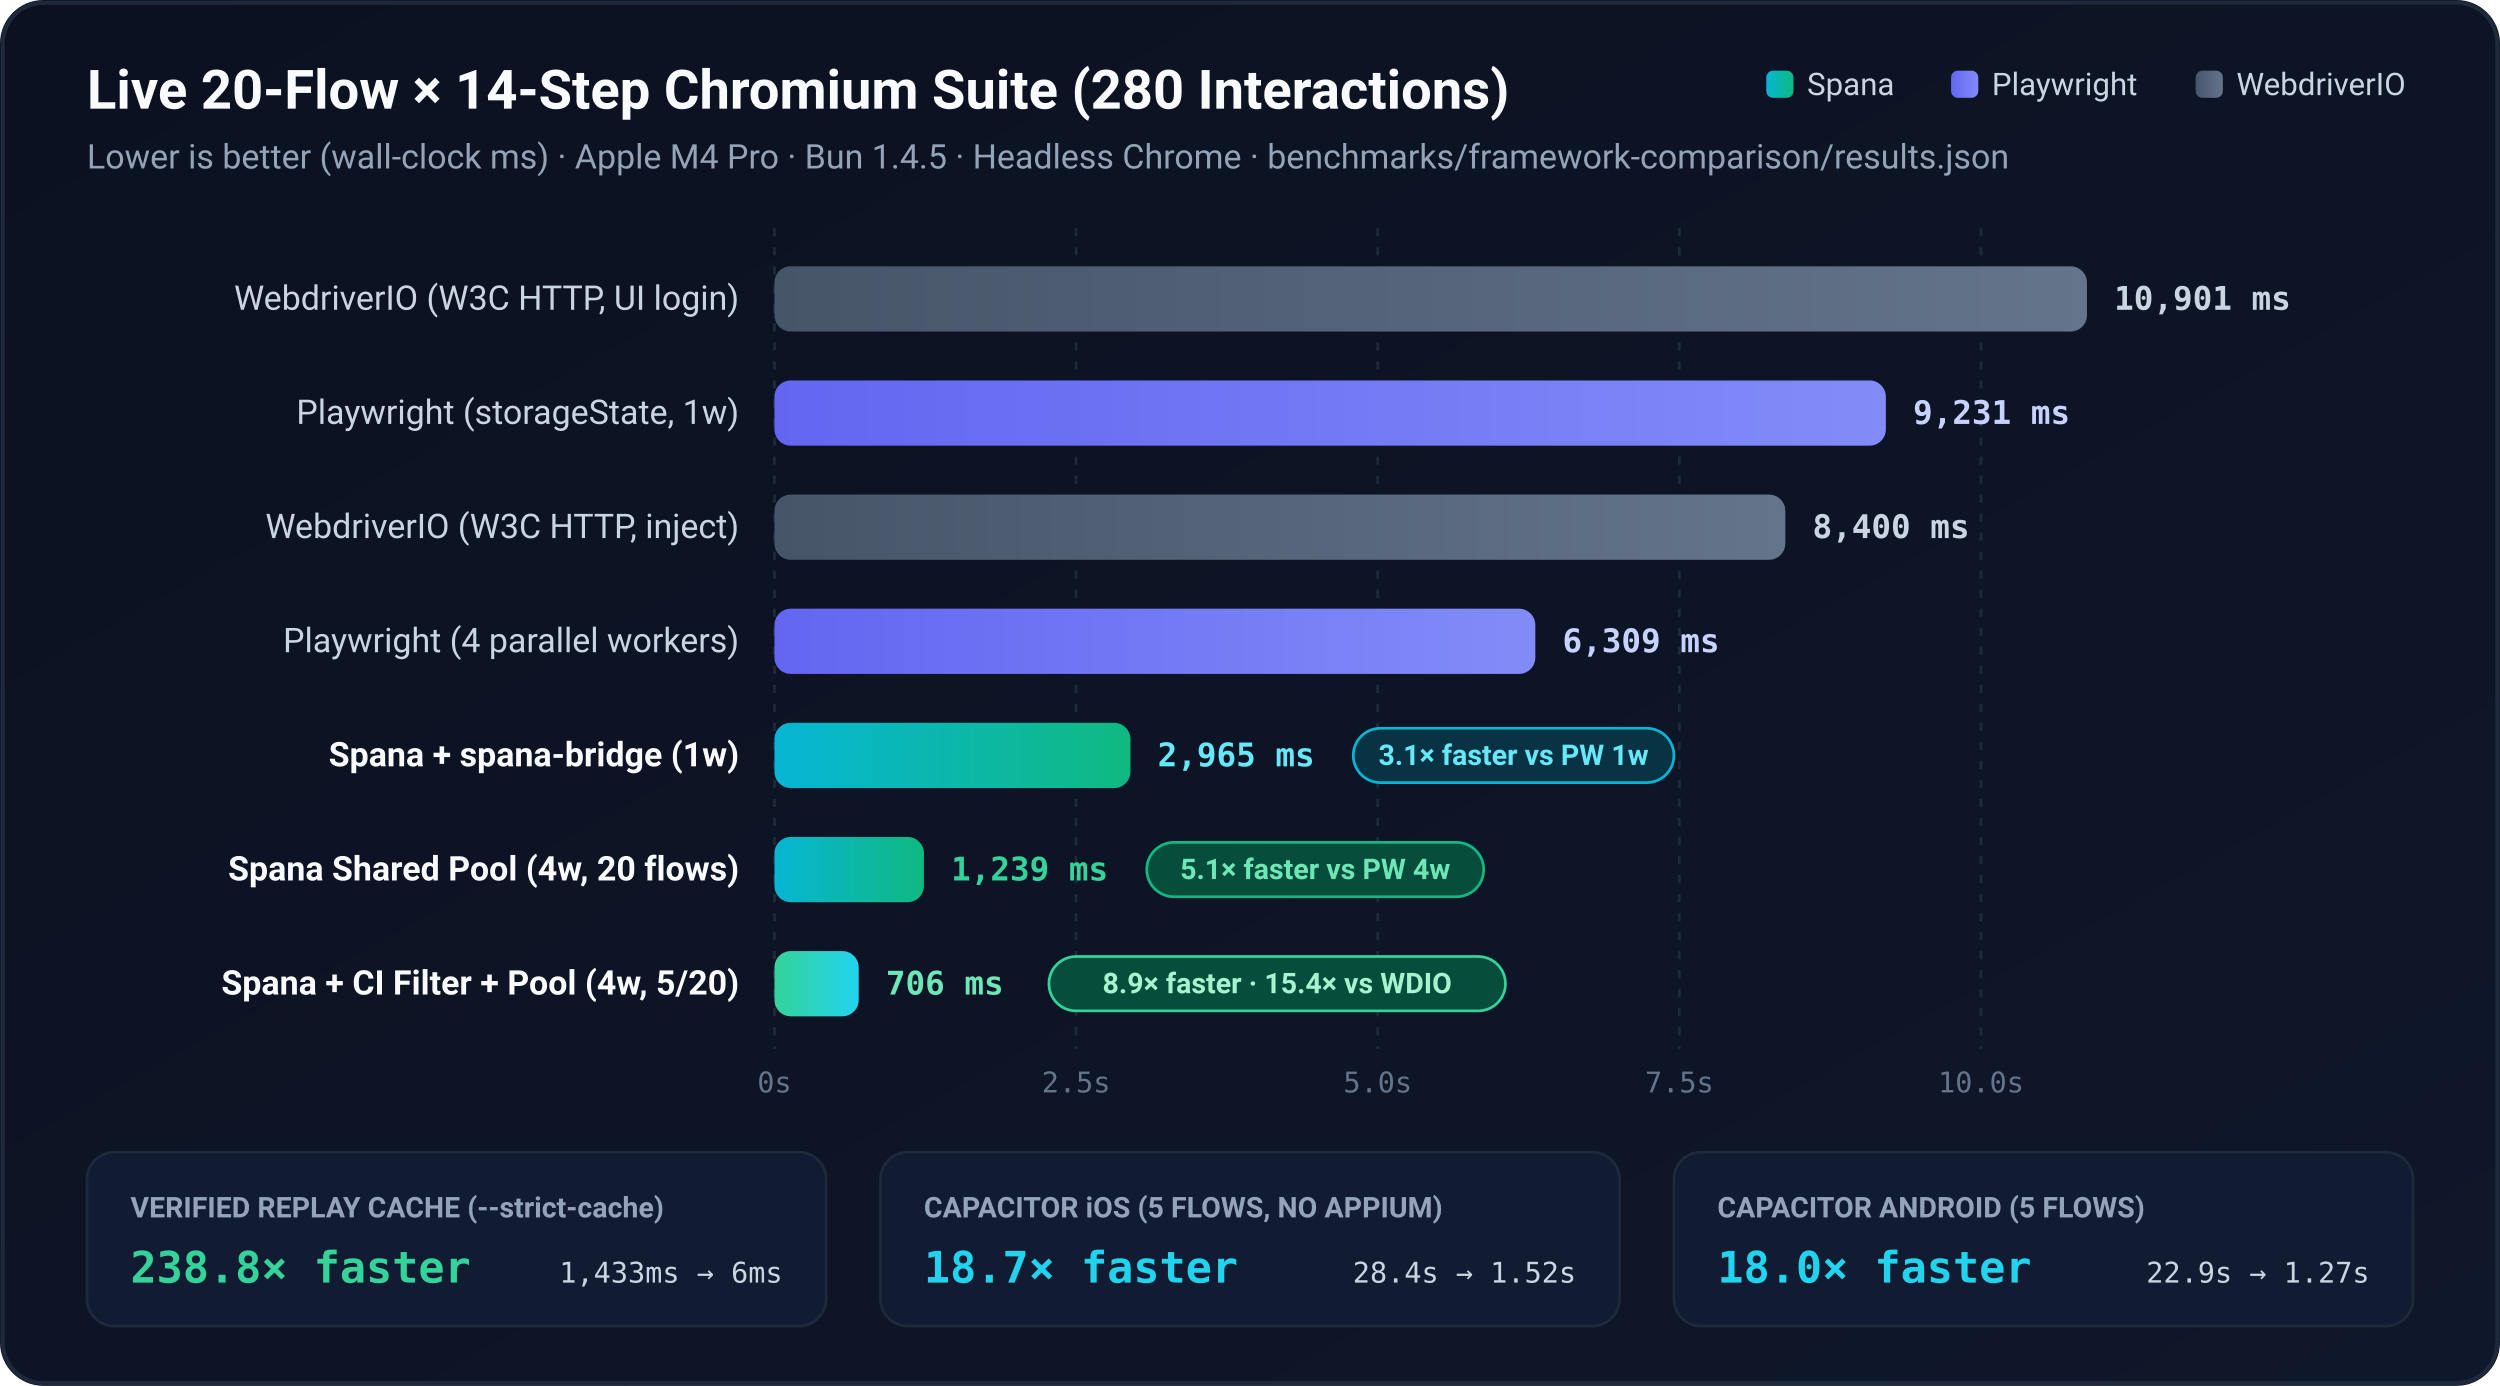
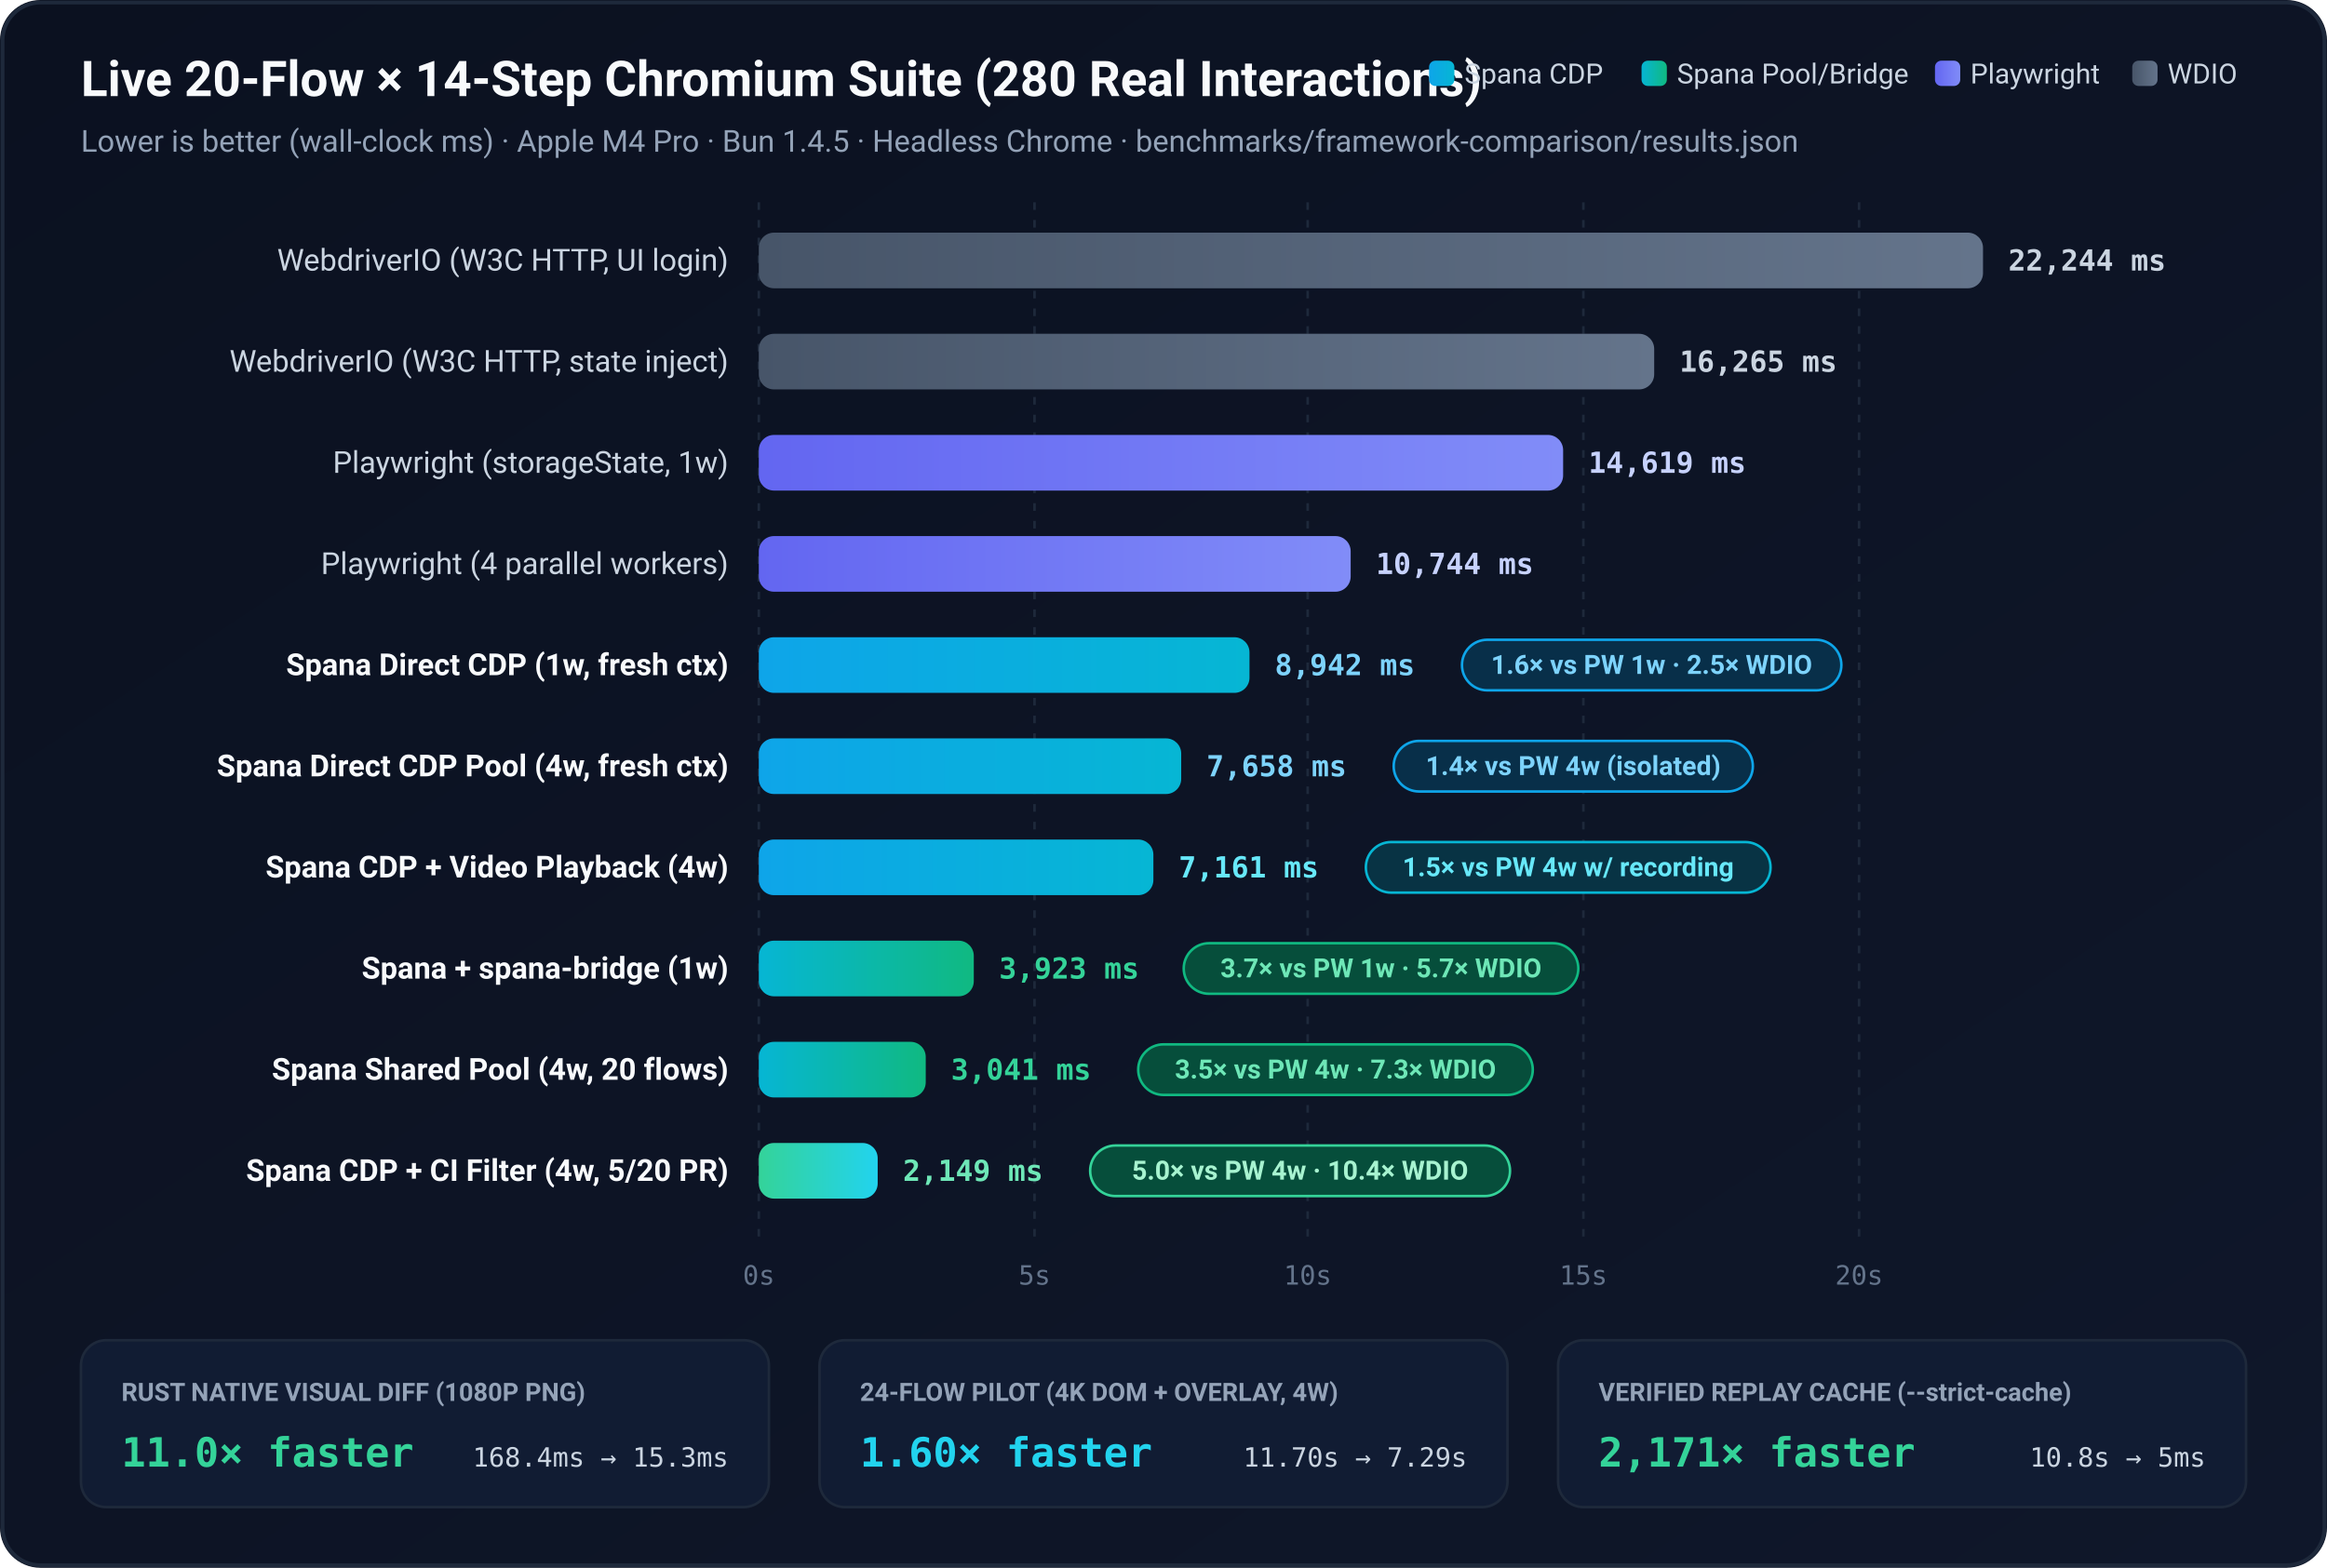
- <svg xmlns="http://www.w3.org/2000/svg" viewBox="0 0 920 510" width="920" height="510" role="img" aria-label="Spana vs Playwright vs WebdriverIO 20-flow benchmark chart">
+ <svg xmlns="http://www.w3.org/2000/svg" viewBox="0 0 920 620" width="920" height="620" role="img" aria-label="Spana v0.7 vs Playwright vs WebdriverIO benchmark chart">
  <defs>
    <linearGradient id="bg" x1="0" y1="0" x2="1" y2="1">
      <stop offset="0%" stop-color="#0b1120" />
      <stop offset="100%" stop-color="#0f172a" />
    </linearGradient>
    <linearGradient id="spanaBar" x1="0" y1="0" x2="1" y2="0">
      <stop offset="0%" stop-color="#06b6d4" />
      <stop offset="100%" stop-color="#10b981" />
+     </linearGradient>
+     <linearGradient id="cdpBar" x1="0" y1="0" x2="1" y2="0">
+       <stop offset="0%" stop-color="#0ea5e9" />
+       <stop offset="100%" stop-color="#06b6d4" />
    </linearGradient>
    <linearGradient id="filterBar" x1="0" y1="0" x2="1" y2="0">
      <stop offset="0%" stop-color="#34d399" />
      <stop offset="100%" stop-color="#22d3ee" />
    </linearGradient>
    <linearGradient id="pwBar" x1="0" y1="0" x2="1" y2="0">
      <stop offset="0%" stop-color="#6366f1" />
      <stop offset="100%" stop-color="#818cf8" />
    </linearGradient>
    <linearGradient id="wdioBar" x1="0" y1="0" x2="1" y2="0">
      <stop offset="0%" stop-color="#475569" />
      <stop offset="100%" stop-color="#64748b" />
    </linearGradient>
  </defs>
-   <rect x="0" y="0" width="920" height="510" rx="16" fill="url(#bg)" />
-   <rect x="1" y="1" width="918" height="508" rx="15" fill="none" stroke="#1e293b" stroke-width="1.5" />
-   <text x="32" y="40" fill="#f8fafc" font-family="-apple-system,BlinkMacSystemFont,'Segoe UI',Roboto,sans-serif" font-size="20" font-weight="700">Live 20-Flow × 14-Step Chromium Suite (280 Interactions)</text>
-   <text x="32" y="62" fill="#94a3b8" font-family="-apple-system,BlinkMacSystemFont,'Segoe UI',Roboto,sans-serif" font-size="12.5">Lower is better (wall-clock ms) · Apple M4 Pro · Bun 1.4.5 · Headless Chrome · benchmarks/framework-comparison/results.json</text>
-   <g transform="translate(650, 26)" font-family="-apple-system,BlinkMacSystemFont,'Segoe UI',Roboto,sans-serif" font-size="11.5" fill="#cbd5e1">
-     <rect x="0" y="0" width="10" height="10" rx="2.5" fill="url(#spanaBar)" />
-     <text x="15" y="9">Spana</text>
-     <rect x="68" y="0" width="10" height="10" rx="2.5" fill="url(#pwBar)" />
-     <text x="83" y="9">Playwright</text>
-     <rect x="158" y="0" width="10" height="10" rx="2.5" fill="url(#wdioBar)" />
-     <text x="173" y="9">WebdriverIO</text>
+   <rect x="0" y="0" width="920" height="620" rx="16" fill="url(#bg)" />
+   <rect x="1" y="1" width="918" height="618" rx="15" fill="none" stroke="#1e293b" stroke-width="1.5" />
+   <text x="32" y="38" fill="#f8fafc" font-family="-apple-system,BlinkMacSystemFont,'Segoe UI',Roboto,sans-serif" font-size="19.5" font-weight="700">Live 20-Flow × 14-Step Chromium Suite (280 Real Interactions)</text>
+   <text x="32" y="60" fill="#94a3b8" font-family="-apple-system,BlinkMacSystemFont,'Segoe UI',Roboto,sans-serif" font-size="12">Lower is better (wall-clock ms) · Apple M4 Pro · Bun 1.4.5 · Headless Chrome · benchmarks/framework-comparison/results.json</text>
+   <g transform="translate(565, 24)" font-family="-apple-system,BlinkMacSystemFont,'Segoe UI',Roboto,sans-serif" font-size="11" fill="#cbd5e1">
+     <rect x="0" y="0" width="10" height="10" rx="2.5" fill="url(#cdpBar)" />
+     <text x="14" y="9">Spana CDP</text>
+     <rect x="84" y="0" width="10" height="10" rx="2.5" fill="url(#spanaBar)" />
+     <text x="98" y="9">Spana Pool/Bridge</text>
+     <rect x="200" y="0" width="10" height="10" rx="2.5" fill="url(#pwBar)" />
+     <text x="214" y="9">Playwright</text>
+     <rect x="278" y="0" width="10" height="10" rx="2.5" fill="url(#wdioBar)" />
+     <text x="292" y="9">WDIO</text>
  </g>
  <g stroke="#1e293b" stroke-width="1" stroke-dasharray="3,4">
-     <line x1="285" y1="84" x2="285" y2="386" />
-     <line x1="396" y1="84" x2="396" y2="386" />
-     <line x1="507" y1="84" x2="507" y2="386" />
-     <line x1="618" y1="84" x2="618" y2="386" />
-     <line x1="729" y1="84" x2="729" y2="386" />
+     <line x1="300" y1="80" x2="300" y2="492" />
+     <line x1="409" y1="80" x2="409" y2="492" />
+     <line x1="517" y1="80" x2="517" y2="492" />
+     <line x1="626" y1="80" x2="626" y2="492" />
+     <line x1="735" y1="80" x2="735" y2="492" />
  </g>
  <g fill="#64748b" font-family="ui-monospace,SFMono-Regular,Menlo,monospace" font-size="10.5" text-anchor="middle">
-     <text x="285" y="402">0s</text>
-     <text x="396" y="402">2.5s</text>
-     <text x="507" y="402">5.0s</text>
-     <text x="618" y="402">7.5s</text>
-     <text x="729" y="402">10.0s</text>
+     <text x="300" y="508">0s</text>
+     <text x="409" y="508">5s</text>
+     <text x="517" y="508">10s</text>
+     <text x="626" y="508">15s</text>
+     <text x="735" y="508">20s</text>
  </g>
-   <g transform="translate(0, 96)">
-     <text x="272" y="18" fill="#cbd5e1" font-family="-apple-system,BlinkMacSystemFont,'Segoe UI',Roboto,sans-serif" font-size="12.5" text-anchor="end">WebdriverIO (W3C HTTP, UI login)</text>
-     <rect x="285" y="2" width="483" height="24" rx="6" fill="url(#wdioBar)" />
-     <text x="778" y="18" fill="#cbd5e1" font-family="ui-monospace,SFMono-Regular,Menlo,monospace" font-size="12" font-weight="600">10,901 ms</text>
+   <g transform="translate(0, 90)">
+     <text x="288" y="17" fill="#cbd5e1" font-family="-apple-system,BlinkMacSystemFont,'Segoe UI',Roboto,sans-serif" font-size="12" text-anchor="end">WebdriverIO (W3C HTTP, UI login)</text>
+     <rect x="300" y="2" width="484" height="22" rx="6" fill="url(#wdioBar)" />
+     <text x="794" y="17" fill="#cbd5e1" font-family="ui-monospace,SFMono-Regular,Menlo,monospace" font-size="11.5" font-weight="600">22,244 ms</text>
  </g>
-   <g transform="translate(0, 138)">
-     <text x="272" y="18" fill="#cbd5e1" font-family="-apple-system,BlinkMacSystemFont,'Segoe UI',Roboto,sans-serif" font-size="12.5" text-anchor="end">Playwright (storageState, 1w)</text>
-     <rect x="285" y="2" width="409" height="24" rx="6" fill="url(#pwBar)" />
-     <text x="704" y="18" fill="#c7d2fe" font-family="ui-monospace,SFMono-Regular,Menlo,monospace" font-size="12" font-weight="600">9,231 ms</text>
+   <g transform="translate(0, 130)">
+     <text x="288" y="17" fill="#cbd5e1" font-family="-apple-system,BlinkMacSystemFont,'Segoe UI',Roboto,sans-serif" font-size="12" text-anchor="end">WebdriverIO (W3C HTTP, state inject)</text>
+     <rect x="300" y="2" width="354" height="22" rx="6" fill="url(#wdioBar)" />
+     <text x="664" y="17" fill="#cbd5e1" font-family="ui-monospace,SFMono-Regular,Menlo,monospace" font-size="11.5" font-weight="600">16,265 ms</text>
  </g>
-   <g transform="translate(0, 180)">
-     <text x="272" y="18" fill="#cbd5e1" font-family="-apple-system,BlinkMacSystemFont,'Segoe UI',Roboto,sans-serif" font-size="12.5" text-anchor="end">WebdriverIO (W3C HTTP, inject)</text>
-     <rect x="285" y="2" width="372" height="24" rx="6" fill="url(#wdioBar)" />
-     <text x="667" y="18" fill="#cbd5e1" font-family="ui-monospace,SFMono-Regular,Menlo,monospace" font-size="12" font-weight="600">8,400 ms</text>
+   <g transform="translate(0, 170)">
+     <text x="288" y="17" fill="#cbd5e1" font-family="-apple-system,BlinkMacSystemFont,'Segoe UI',Roboto,sans-serif" font-size="12" text-anchor="end">Playwright (storageState, 1w)</text>
+     <rect x="300" y="2" width="318" height="22" rx="6" fill="url(#pwBar)" />
+     <text x="628" y="17" fill="#c7d2fe" font-family="ui-monospace,SFMono-Regular,Menlo,monospace" font-size="11.5" font-weight="600">14,619 ms</text>
  </g>
-   <g transform="translate(0, 222)">
-     <text x="272" y="18" fill="#cbd5e1" font-family="-apple-system,BlinkMacSystemFont,'Segoe UI',Roboto,sans-serif" font-size="12.5" text-anchor="end">Playwright (4 parallel workers)</text>
-     <rect x="285" y="2" width="280" height="24" rx="6" fill="url(#pwBar)" />
-     <text x="575" y="18" fill="#c7d2fe" font-family="ui-monospace,SFMono-Regular,Menlo,monospace" font-size="12" font-weight="600">6,309 ms</text>
+   <g transform="translate(0, 210)">
+     <text x="288" y="17" fill="#cbd5e1" font-family="-apple-system,BlinkMacSystemFont,'Segoe UI',Roboto,sans-serif" font-size="12" text-anchor="end">Playwright (4 parallel workers)</text>
+     <rect x="300" y="2" width="234" height="22" rx="6" fill="url(#pwBar)" />
+     <text x="544" y="17" fill="#c7d2fe" font-family="ui-monospace,SFMono-Regular,Menlo,monospace" font-size="11.5" font-weight="600">10,744 ms</text>
  </g>
-   <g transform="translate(0, 264)">
-     <text x="272" y="18" fill="#f8fafc" font-family="-apple-system,BlinkMacSystemFont,'Segoe UI',Roboto,sans-serif" font-size="12.5" font-weight="600" text-anchor="end">Spana + spana-bridge (1w)</text>
-     <rect x="285" y="2" width="131" height="24" rx="6" fill="url(#spanaBar)" />
-     <text x="426" y="18" fill="#67e8f9" font-family="ui-monospace,SFMono-Regular,Menlo,monospace" font-size="12" font-weight="700">2,965 ms</text>
-     <rect x="498" y="4" width="118" height="20" rx="10" fill="#083344" stroke="#06b6d4" stroke-width="1" />
-     <text x="557" y="17.5" fill="#67e8f9" font-family="-apple-system,BlinkMacSystemFont,'Segoe UI',Roboto,sans-serif" font-size="10.5" font-weight="600" text-anchor="middle">3.1× faster vs PW 1w</text>
+   <g transform="translate(0, 250)">
+     <text x="288" y="17" fill="#f8fafc" font-family="-apple-system,BlinkMacSystemFont,'Segoe UI',Roboto,sans-serif" font-size="12" font-weight="600" text-anchor="end">Spana Direct CDP (1w, fresh ctx)</text>
+     <rect x="300" y="2" width="194" height="22" rx="6" fill="url(#cdpBar)" />
+     <text x="504" y="17" fill="#7dd3fc" font-family="ui-monospace,SFMono-Regular,Menlo,monospace" font-size="11.5" font-weight="700">8,942 ms</text>
+     <rect x="578" y="3" width="150" height="20" rx="10" fill="#082f49" stroke="#0ea5e9" stroke-width="1" />
+     <text x="653" y="16.5" fill="#7dd3fc" font-family="-apple-system,BlinkMacSystemFont,'Segoe UI',Roboto,sans-serif" font-size="10.5" font-weight="600" text-anchor="middle">1.6× vs PW 1w · 2.5× WDIO</text>
  </g>
-   <g transform="translate(0, 306)">
-     <text x="272" y="18" fill="#f8fafc" font-family="-apple-system,BlinkMacSystemFont,'Segoe UI',Roboto,sans-serif" font-size="12.5" font-weight="600" text-anchor="end">Spana Shared Pool (4w, 20 flows)</text>
-     <rect x="285" y="2" width="55" height="24" rx="6" fill="url(#spanaBar)" />
-     <text x="350" y="18" fill="#34d399" font-family="ui-monospace,SFMono-Regular,Menlo,monospace" font-size="12" font-weight="700">1,239 ms</text>
-     <rect x="422" y="4" width="124" height="20" rx="10" fill="#064e3b" stroke="#10b981" stroke-width="1" />
-     <text x="484" y="17.5" fill="#6ee7b7" font-family="-apple-system,BlinkMacSystemFont,'Segoe UI',Roboto,sans-serif" font-size="10.5" font-weight="600" text-anchor="middle">5.1× faster vs PW 4w</text>
+   <g transform="translate(0, 290)">
+     <text x="288" y="17" fill="#f8fafc" font-family="-apple-system,BlinkMacSystemFont,'Segoe UI',Roboto,sans-serif" font-size="12" font-weight="600" text-anchor="end">Spana Direct CDP Pool (4w, fresh ctx)</text>
+     <rect x="300" y="2" width="167" height="22" rx="6" fill="url(#cdpBar)" />
+     <text x="477" y="17" fill="#7dd3fc" font-family="ui-monospace,SFMono-Regular,Menlo,monospace" font-size="11.5" font-weight="700">7,658 ms</text>
+     <rect x="551" y="3" width="142" height="20" rx="10" fill="#082f49" stroke="#0ea5e9" stroke-width="1" />
+     <text x="622" y="16.5" fill="#7dd3fc" font-family="-apple-system,BlinkMacSystemFont,'Segoe UI',Roboto,sans-serif" font-size="10.5" font-weight="600" text-anchor="middle">1.4× vs PW 4w (isolated)</text>
  </g>
-   <g transform="translate(0, 348)">
-     <text x="272" y="18" fill="#f8fafc" font-family="-apple-system,BlinkMacSystemFont,'Segoe UI',Roboto,sans-serif" font-size="12.5" font-weight="600" text-anchor="end">Spana + CI Filter + Pool (4w, 5/20)</text>
-     <rect x="285" y="2" width="31" height="24" rx="6" fill="url(#filterBar)" />
-     <text x="326" y="18" fill="#6ee7b7" font-family="ui-monospace,SFMono-Regular,Menlo,monospace" font-size="12" font-weight="700">706 ms</text>
-     <rect x="386" y="4" width="168" height="20" rx="10" fill="#064e3b" stroke="#34d399" stroke-width="1" />
-     <text x="470" y="17.5" fill="#a7f3d0" font-family="-apple-system,BlinkMacSystemFont,'Segoe UI',Roboto,sans-serif" font-size="10.5" font-weight="600" text-anchor="middle">8.9× faster · 15.4× vs WDIO</text>
+   <g transform="translate(0, 330)">
+     <text x="288" y="17" fill="#f8fafc" font-family="-apple-system,BlinkMacSystemFont,'Segoe UI',Roboto,sans-serif" font-size="12" font-weight="600" text-anchor="end">Spana CDP + Video Playback (4w)</text>
+     <rect x="300" y="2" width="156" height="22" rx="6" fill="url(#cdpBar)" />
+     <text x="466" y="17" fill="#67e8f9" font-family="ui-monospace,SFMono-Regular,Menlo,monospace" font-size="11.5" font-weight="700">7,161 ms</text>
+     <rect x="540" y="3" width="160" height="20" rx="10" fill="#083344" stroke="#06b6d4" stroke-width="1" />
+     <text x="620" y="16.5" fill="#67e8f9" font-family="-apple-system,BlinkMacSystemFont,'Segoe UI',Roboto,sans-serif" font-size="10.5" font-weight="600" text-anchor="middle">1.5× vs PW 4w w/ recording</text>
  </g>
-   <g transform="translate(32, 424)">
-     <rect x="0" y="0" width="272" height="64" rx="10" fill="#111c33" stroke="#1e293b" />
-     <text x="16" y="24" fill="#94a3b8" font-family="-apple-system,BlinkMacSystemFont,'Segoe UI',Roboto,sans-serif" font-size="10.5" font-weight="600">VERIFIED REPLAY CACHE (--strict-cache)</text>
-     <text x="16" y="48" fill="#34d399" font-family="ui-monospace,SFMono-Regular,Menlo,monospace" font-size="16" font-weight="700">238.8× faster</text>
-     <text x="256" y="48" fill="#cbd5e1" font-family="ui-monospace,SFMono-Regular,Menlo,monospace" font-size="10.5" text-anchor="end">1,433ms → 6ms</text>
-     <rect x="292" y="0" width="272" height="64" rx="10" fill="#111c33" stroke="#1e293b" />
-     <text x="308" y="24" fill="#94a3b8" font-family="-apple-system,BlinkMacSystemFont,'Segoe UI',Roboto,sans-serif" font-size="10.5" font-weight="600">CAPACITOR iOS (5 FLOWS, NO APPIUM)</text>
-     <text x="308" y="48" fill="#22d3ee" font-family="ui-monospace,SFMono-Regular,Menlo,monospace" font-size="16" font-weight="700">18.7× faster</text>
-     <text x="548" y="48" fill="#cbd5e1" font-family="ui-monospace,SFMono-Regular,Menlo,monospace" font-size="10.5" text-anchor="end">28.4s → 1.52s</text>
-     <rect x="584" y="0" width="272" height="64" rx="10" fill="#111c33" stroke="#1e293b" />
-     <text x="600" y="24" fill="#94a3b8" font-family="-apple-system,BlinkMacSystemFont,'Segoe UI',Roboto,sans-serif" font-size="10.5" font-weight="600">CAPACITOR ANDROID (5 FLOWS)</text>
-     <text x="600" y="48" fill="#22d3ee" font-family="ui-monospace,SFMono-Regular,Menlo,monospace" font-size="16" font-weight="700">18.0× faster</text>
-     <text x="840" y="48" fill="#cbd5e1" font-family="ui-monospace,SFMono-Regular,Menlo,monospace" font-size="10.5" text-anchor="end">22.9s → 1.27s</text>
+   <g transform="translate(0, 370)">
+     <text x="288" y="17" fill="#f8fafc" font-family="-apple-system,BlinkMacSystemFont,'Segoe UI',Roboto,sans-serif" font-size="12" font-weight="600" text-anchor="end">Spana + spana-bridge (1w)</text>
+     <rect x="300" y="2" width="85" height="22" rx="6" fill="url(#spanaBar)" />
+     <text x="395" y="17" fill="#34d399" font-family="ui-monospace,SFMono-Regular,Menlo,monospace" font-size="11.5" font-weight="700">3,923 ms</text>
+     <rect x="468" y="3" width="156" height="20" rx="10" fill="#064e3b" stroke="#10b981" stroke-width="1" />
+     <text x="546" y="16.5" fill="#6ee7b7" font-family="-apple-system,BlinkMacSystemFont,'Segoe UI',Roboto,sans-serif" font-size="10.5" font-weight="600" text-anchor="middle">3.7× vs PW 1w · 5.7× WDIO</text>
+   </g>
+   <g transform="translate(0, 410)">
+     <text x="288" y="17" fill="#f8fafc" font-family="-apple-system,BlinkMacSystemFont,'Segoe UI',Roboto,sans-serif" font-size="12" font-weight="600" text-anchor="end">Spana Shared Pool (4w, 20 flows)</text>
+     <rect x="300" y="2" width="66" height="22" rx="6" fill="url(#spanaBar)" />
+     <text x="376" y="17" fill="#34d399" font-family="ui-monospace,SFMono-Regular,Menlo,monospace" font-size="11.5" font-weight="700">3,041 ms</text>
+     <rect x="450" y="3" width="156" height="20" rx="10" fill="#064e3b" stroke="#10b981" stroke-width="1" />
+     <text x="528" y="16.5" fill="#6ee7b7" font-family="-apple-system,BlinkMacSystemFont,'Segoe UI',Roboto,sans-serif" font-size="10.5" font-weight="600" text-anchor="middle">3.5× vs PW 4w · 7.3× WDIO</text>
+   </g>
+   <g transform="translate(0, 450)">
+     <text x="288" y="17" fill="#f8fafc" font-family="-apple-system,BlinkMacSystemFont,'Segoe UI',Roboto,sans-serif" font-size="12" font-weight="600" text-anchor="end">Spana CDP + CI Filter (4w, 5/20 PR)</text>
+     <rect x="300" y="2" width="47" height="22" rx="6" fill="url(#filterBar)" />
+     <text x="357" y="17" fill="#6ee7b7" font-family="ui-monospace,SFMono-Regular,Menlo,monospace" font-size="11.5" font-weight="700">2,149 ms</text>
+     <rect x="431" y="3" width="166" height="20" rx="10" fill="#064e3b" stroke="#34d399" stroke-width="1" />
+     <text x="514" y="16.5" fill="#a7f3d0" font-family="-apple-system,BlinkMacSystemFont,'Segoe UI',Roboto,sans-serif" font-size="10.5" font-weight="600" text-anchor="middle">5.0× vs PW 4w · 10.4× WDIO</text>
+   </g>
+   <g transform="translate(32, 530)">
+     <rect x="0" y="0" width="272" height="66" rx="10" fill="#111c33" stroke="#1e293b" />
+     <text x="16" y="24" fill="#94a3b8" font-family="-apple-system,BlinkMacSystemFont,'Segoe UI',Roboto,sans-serif" font-size="10" font-weight="600">RUST NATIVE VISUAL DIFF (1080P PNG)</text>
+     <text x="16" y="50" fill="#34d399" font-family="ui-monospace,SFMono-Regular,Menlo,monospace" font-size="16" font-weight="700">11.0× faster</text>
+     <text x="256" y="50" fill="#cbd5e1" font-family="ui-monospace,SFMono-Regular,Menlo,monospace" font-size="10.5" text-anchor="end">168.4ms → 15.3ms</text>
+     <rect x="292" y="0" width="272" height="66" rx="10" fill="#111c33" stroke="#1e293b" />
+     <text x="308" y="24" fill="#94a3b8" font-family="-apple-system,BlinkMacSystemFont,'Segoe UI',Roboto,sans-serif" font-size="10" font-weight="600">24-FLOW PILOT (4K DOM + OVERLAY, 4W)</text>
+     <text x="308" y="50" fill="#22d3ee" font-family="ui-monospace,SFMono-Regular,Menlo,monospace" font-size="16" font-weight="700">1.60× faster</text>
+     <text x="548" y="50" fill="#cbd5e1" font-family="ui-monospace,SFMono-Regular,Menlo,monospace" font-size="10.5" text-anchor="end">11.70s → 7.29s</text>
+     <rect x="584" y="0" width="272" height="66" rx="10" fill="#111c33" stroke="#1e293b" />
+     <text x="600" y="24" fill="#94a3b8" font-family="-apple-system,BlinkMacSystemFont,'Segoe UI',Roboto,sans-serif" font-size="10" font-weight="600">VERIFIED REPLAY CACHE (--strict-cache)</text>
+     <text x="600" y="50" fill="#34d399" font-family="ui-monospace,SFMono-Regular,Menlo,monospace" font-size="16" font-weight="700">2,171× faster</text>
+     <text x="840" y="50" fill="#cbd5e1" font-family="ui-monospace,SFMono-Regular,Menlo,monospace" font-size="10.5" text-anchor="end">10.8s → 5ms</text>
  </g>
</svg>
